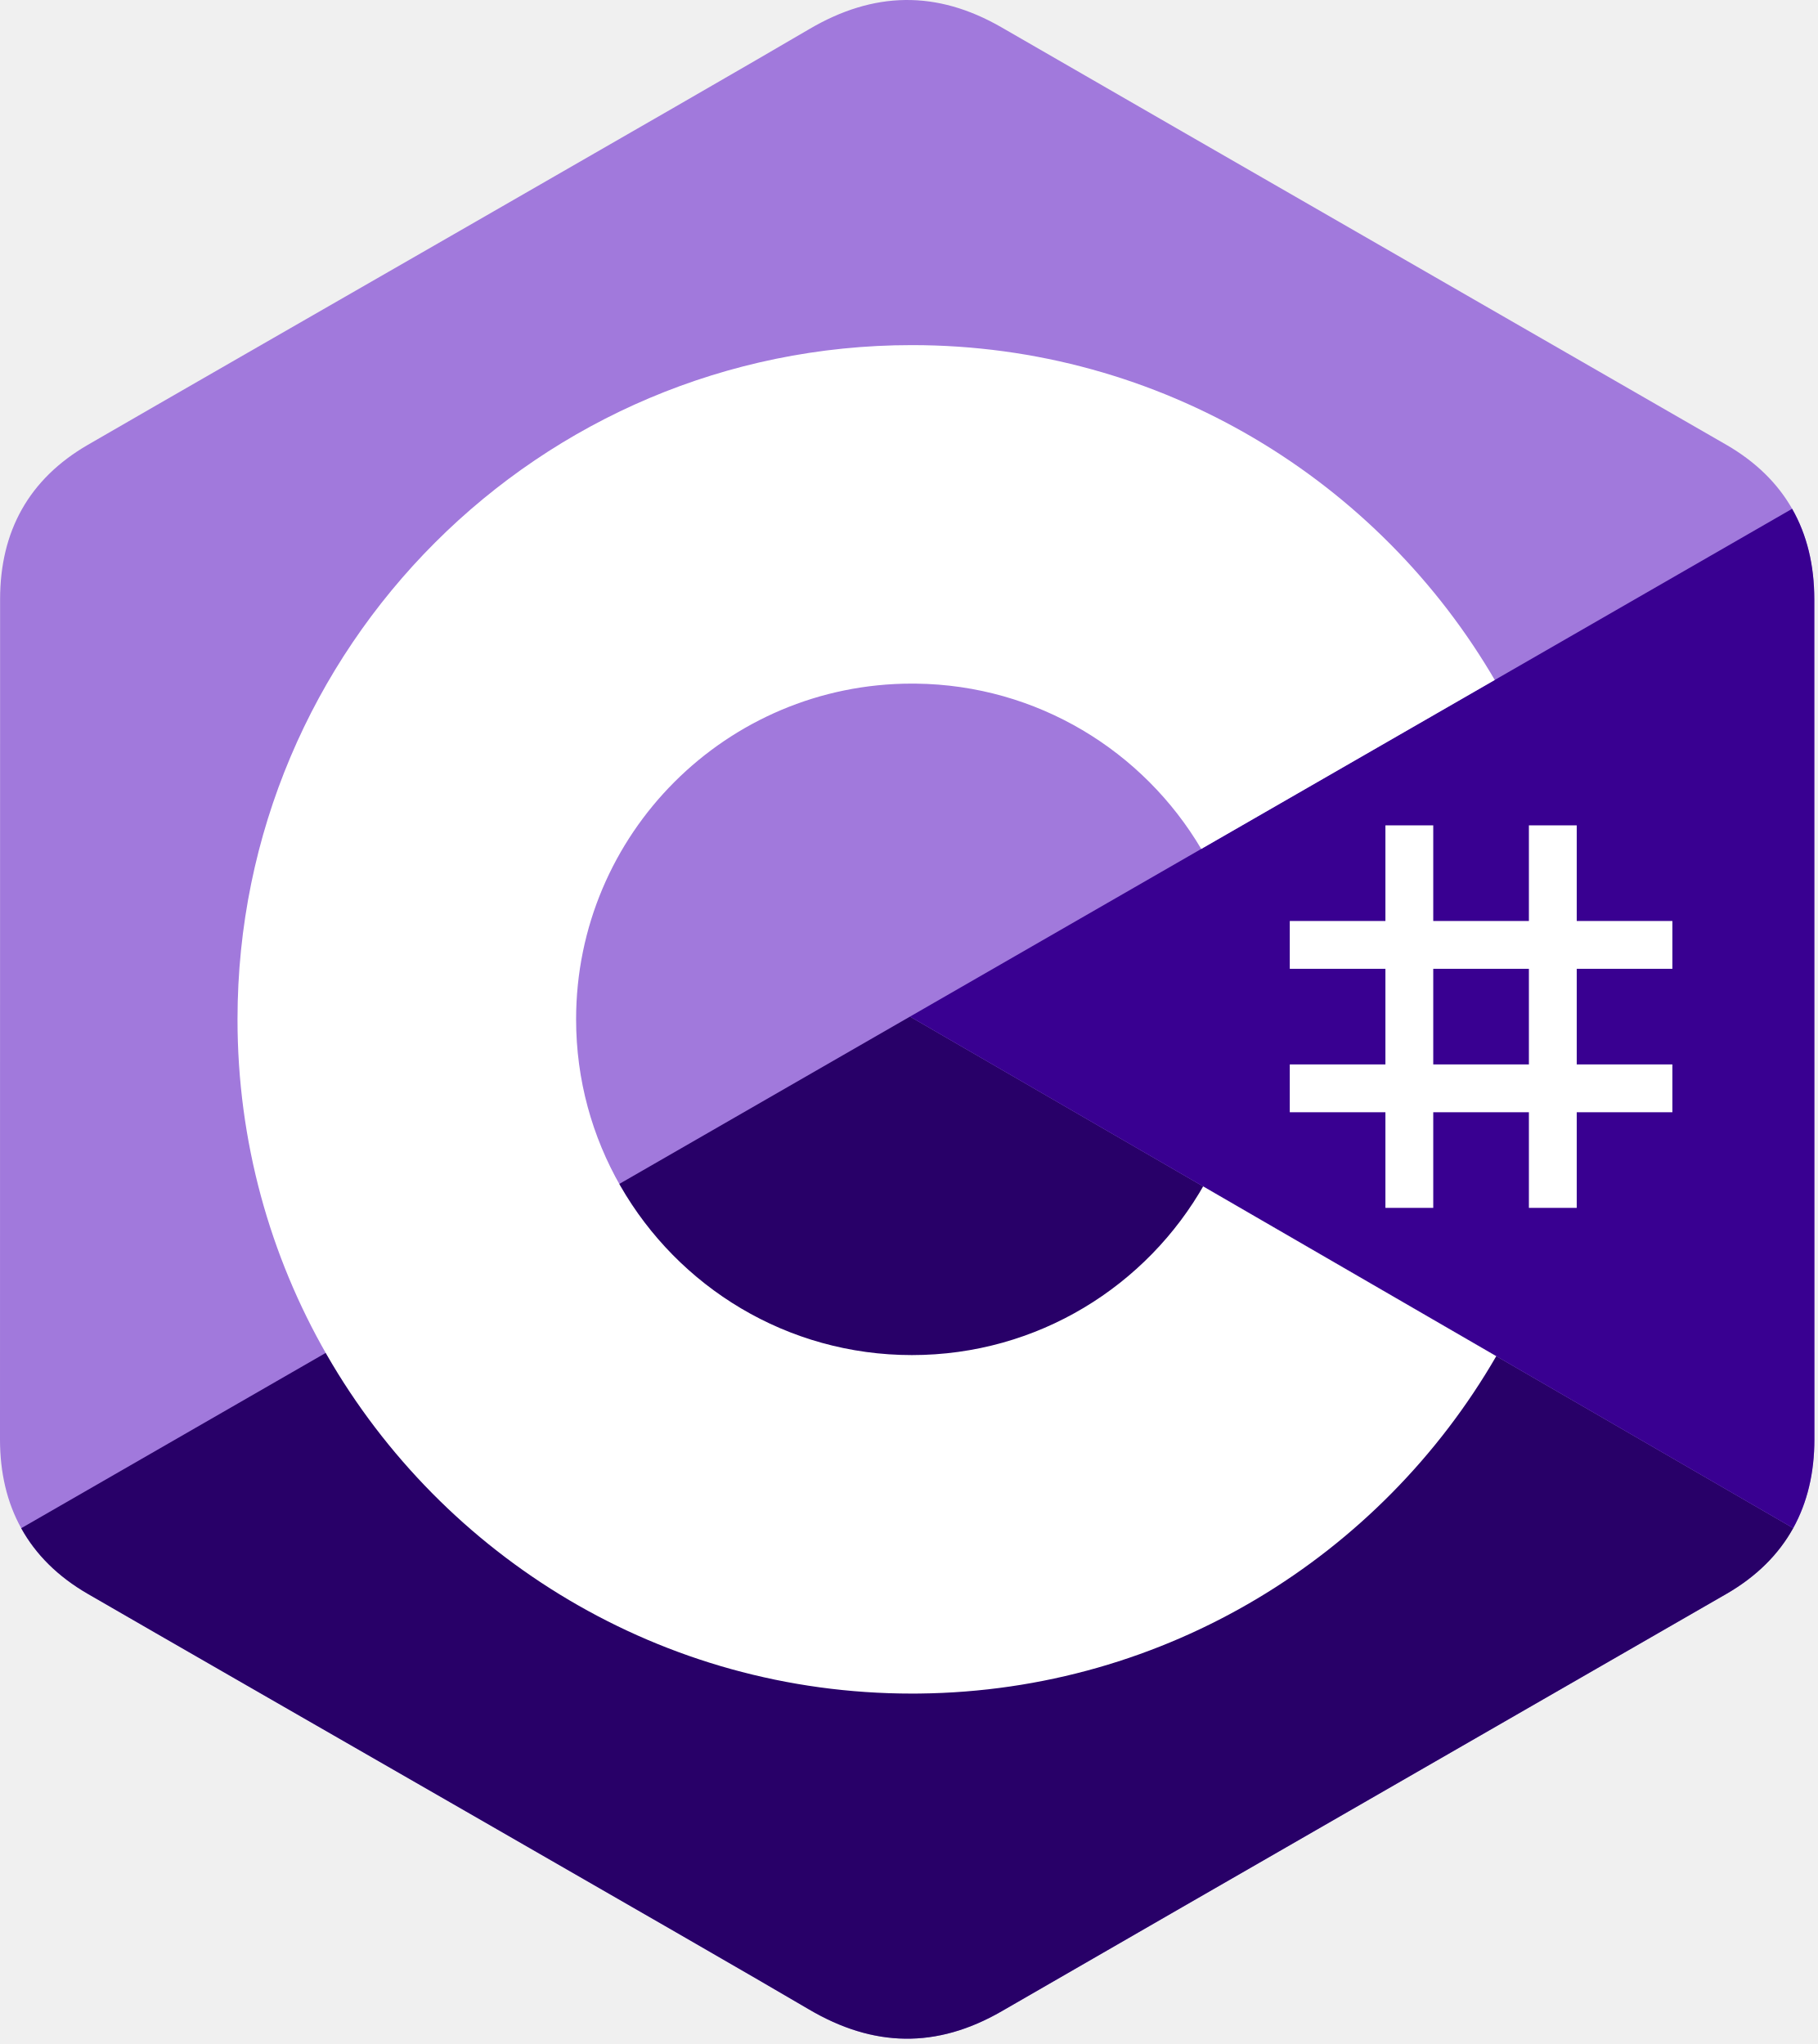
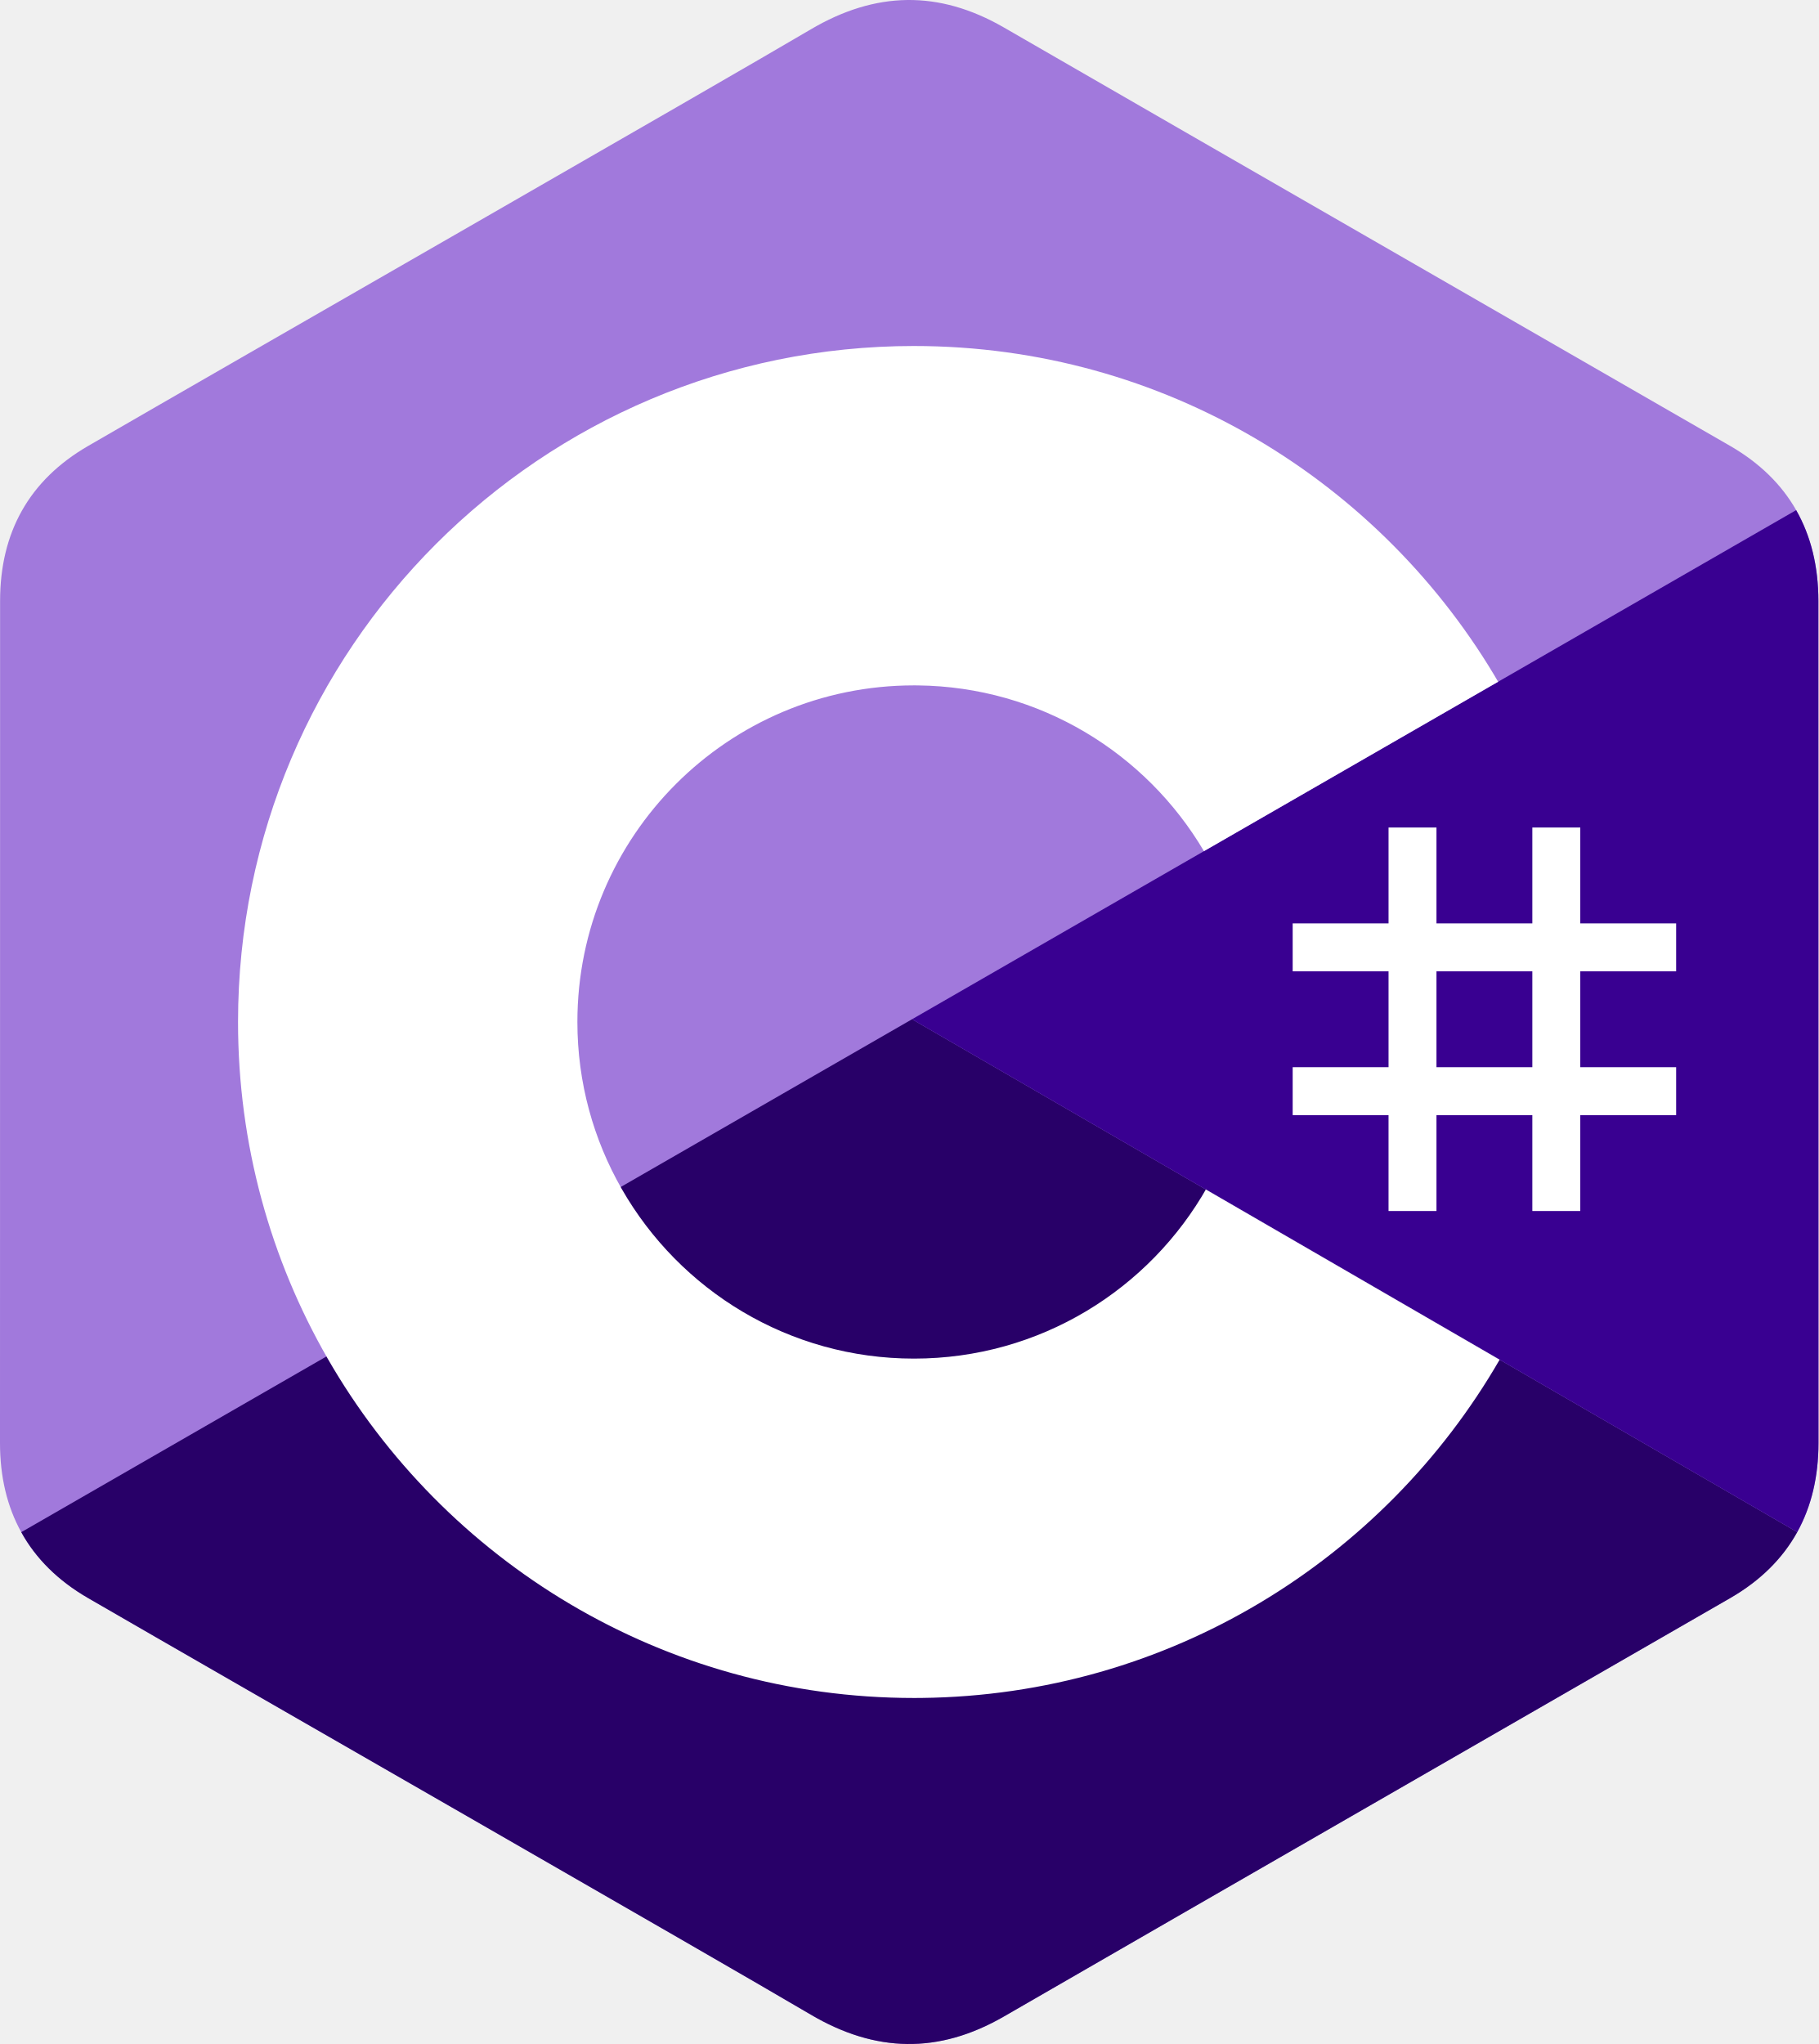
- <svg xmlns="http://www.w3.org/2000/svg" width="256px" height="288px" viewBox="0 0 256 288" version="1.1" preserveAspectRatio="xMidYMid">
-   <g>
-     <path d="M255.569,84.452 C255.567,79.622 254.534,75.354 252.445,71.691 C250.393,68.089 247.32,65.07 243.198,62.683 C209.173,43.064 175.115,23.505 141.101,3.866 C131.931,-1.428 123.04,-1.235 113.938,4.135 C100.395,12.122 32.59,50.969 12.385,62.672 C4.064,67.489 0.015,74.861 0.013,84.443 C0,123.898 0.013,163.352 0,202.808 C0,207.532 0.991,211.717 2.988,215.325 C5.041,219.036 8.157,222.138 12.374,224.579 C32.58,236.282 100.394,275.126 113.934,283.115 C123.04,288.488 131.931,288.68 141.104,283.384 C175.119,263.744 209.179,244.186 243.209,224.567 C247.426,222.127 250.542,219.023 252.595,215.315 C254.589,211.707 255.582,207.522 255.582,202.797 C255.582,202.797 255.582,123.908 255.569,84.452" fill="#A179DC" fill-rule="nonzero" />
-     <path d="M128.182,143.241 L2.988,215.325 C5.041,219.036 8.157,222.138 12.374,224.579 C32.58,236.282 100.394,275.126 113.934,283.115 C123.04,288.488 131.931,288.68 141.104,283.384 C175.119,263.744 209.179,244.186 243.209,224.567 C247.426,222.127 250.542,219.023 252.595,215.315 L128.182,143.241" fill="#280068" fill-rule="nonzero" />
-     <path d="M255.569,84.452 C255.567,79.622 254.534,75.354 252.445,71.691 L128.182,143.241 L252.595,215.315 C254.589,211.707 255.58,207.522 255.582,202.797 C255.582,202.797 255.582,123.908 255.569,84.452" fill="#390091" fill-rule="nonzero" />
-     <path d="M201.892,116.294 L201.892,129.768 L215.366,129.768 L215.366,116.294 L222.103,116.294 L222.103,129.768 L235.577,129.768 L235.577,136.505 L222.103,136.505 L222.103,149.978 L235.577,149.978 L235.577,156.715 L222.103,156.715 L222.103,170.189 L215.366,170.189 L215.366,156.715 L201.892,156.715 L201.892,170.189 L195.155,170.189 L195.155,156.715 L181.682,156.715 L181.682,149.978 L195.155,149.978 L195.155,136.505 L181.682,136.505 L181.682,129.768 L195.155,129.768 L195.155,116.294 L201.892,116.294 Z M215.366,136.505 L201.892,136.505 L201.892,149.978 L215.366,149.978 L215.366,136.505 Z" fill="#FFFFFF" />
-     <path d="M128.457,48.626 C163.601,48.626 194.284,67.712 210.719,96.082 L210.558,95.809 L169.21,119.617 C161.063,105.824 146.128,96.515 128.996,96.323 L128.457,96.32 C102.331,96.32 81.151,117.5 81.151,143.625 C81.151,152.169 83.428,160.178 87.39,167.095 C95.544,181.33 110.873,190.931 128.457,190.931 C146.15,190.931 161.566,181.208 169.678,166.821 L169.481,167.166 L210.768,191.084 C194.513,219.213 164.25,238.241 129.515,238.62 L128.457,238.626 C93.202,238.626 62.432,219.422 46.038,190.902 C38.035,176.979 33.456,160.838 33.456,143.625 C33.456,91.159 75.988,48.626 128.457,48.626 Z" fill="#FFFFFF" fill-rule="nonzero" />
+ <svg xmlns="http://www.w3.org/2000/svg" width="28.472" height="32" viewBox="0 0 28.472 32" version="1.1" preserveAspectRatio="xMidYMid" id="svg5">
+   <defs id="defs5" />
+   <g id="g5" transform="scale(0.1114002)">
+     <path d="m 255.569,84.452 c -0.002,-4.83 -1.035,-9.098 -3.124,-12.761 -2.052,-3.602 -5.125,-6.621 -9.247,-9.008 -34.025,-19.619 -68.083,-39.178 -102.097,-58.817 -9.17,-5.294 -18.061,-5.101 -27.163,0.269 -13.543,7.987 -81.348,46.834 -101.553,58.537 -8.321,4.817 -12.37,12.189 -12.372,21.771 C 0,123.898 0.013,163.352 0,202.808 c 0,4.724 0.991,8.909 2.988,12.517 2.053,3.711 5.169,6.813 9.386,9.254 20.206,11.703 88.02,50.547 101.56,58.536 9.106,5.373 17.997,5.565 27.17,0.269 34.015,-19.64 68.075,-39.198 102.105,-58.817 4.217,-2.44 7.333,-5.544 9.386,-9.252 1.994,-3.608 2.987,-7.793 2.987,-12.518 0,0 0,-78.889 -0.013,-118.345" fill="#a179dc" fill-rule="nonzero" id="path1" />
+     <path d="m 128.182,143.241 -125.194,72.084 c 2.053,3.711 5.169,6.813 9.386,9.254 20.206,11.703 88.02,50.547 101.56,58.536 9.106,5.373 17.997,5.565 27.17,0.269 34.015,-19.64 68.075,-39.198 102.105,-58.817 4.217,-2.44 7.333,-5.544 9.386,-9.252 l -124.413,-72.074" fill="#280068" fill-rule="nonzero" id="path2" />
+     <path d="m 255.569,84.452 c -0.002,-4.83 -1.035,-9.098 -3.124,-12.761 l -124.263,71.55 124.413,72.074 c 1.994,-3.608 2.985,-7.793 2.987,-12.518 0,0 0,-78.889 -0.013,-118.345" fill="#390091" fill-rule="nonzero" id="path3" />
+     <path d="m 201.892,116.294 v 13.474 h 13.474 v -13.474 h 6.737 v 13.474 h 13.474 v 6.737 h -13.474 v 13.474 h 13.474 v 6.737 h -13.474 v 13.474 h -6.737 v -13.474 h -13.474 v 13.474 h -6.737 V 156.715 H 181.682 v -6.737 h 13.474 V 136.505 H 181.682 v -6.737 h 13.474 v -13.474 z m 13.474,20.211 h -13.474 v 13.474 h 13.474 z" fill="#ffffff" id="path4" />
+     <path d="m 128.457,48.626 c 35.144,0 65.827,19.086 82.262,47.456 l -0.16,-0.273 -41.349,23.808 C 161.063,105.824 146.128,96.515 128.996,96.323 l -0.54,-0.003 c -26.126,0 -47.306,21.179 -47.306,47.305 0,8.544 2.278,16.552 6.239,23.469 8.154,14.235 23.483,23.837 41.067,23.837 17.693,0 33.109,-9.723 41.222,-24.111 l -0.197,0.345 41.286,23.918 c -16.254,28.13 -46.517,47.157 -81.253,47.536 l -1.058,0.006 c -35.255,0 -66.025,-19.204 -82.419,-47.724 -8.003,-13.923 -12.582,-30.064 -12.582,-47.277 0,-52.466 42.532,-94.999 95.001,-94.999 z" fill="#ffffff" fill-rule="nonzero" id="path5" />
  </g>
</svg>
